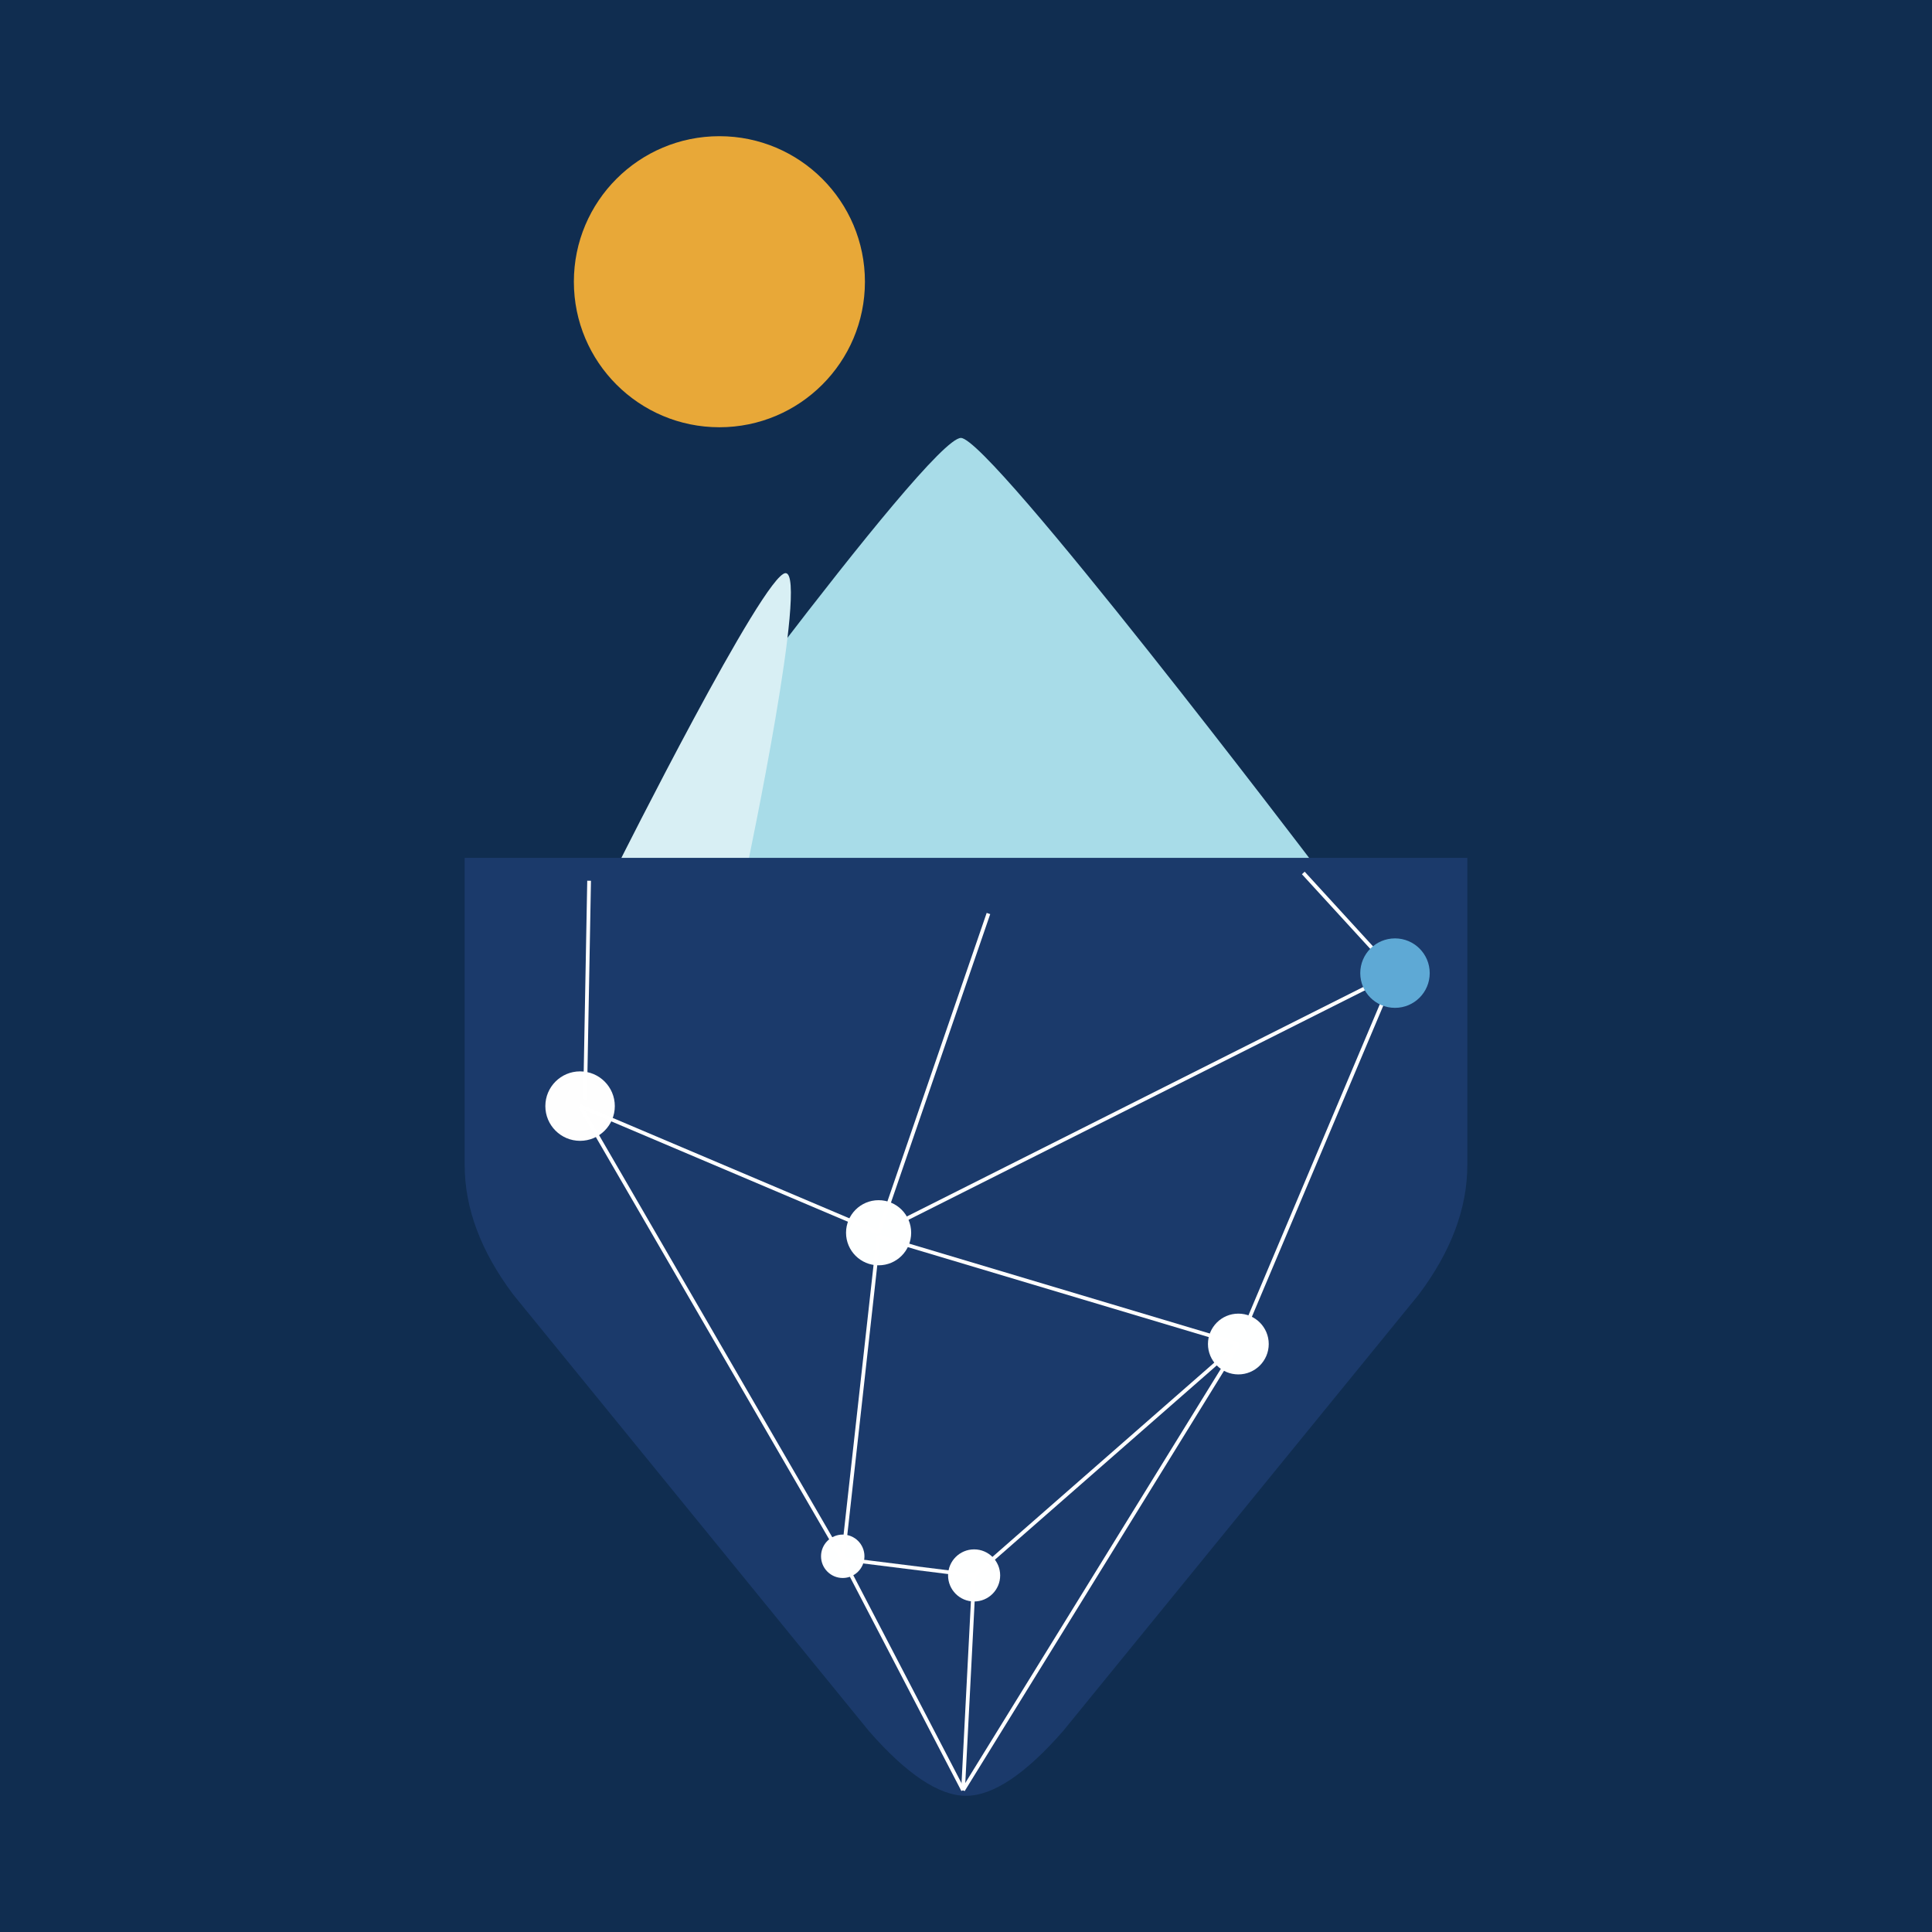
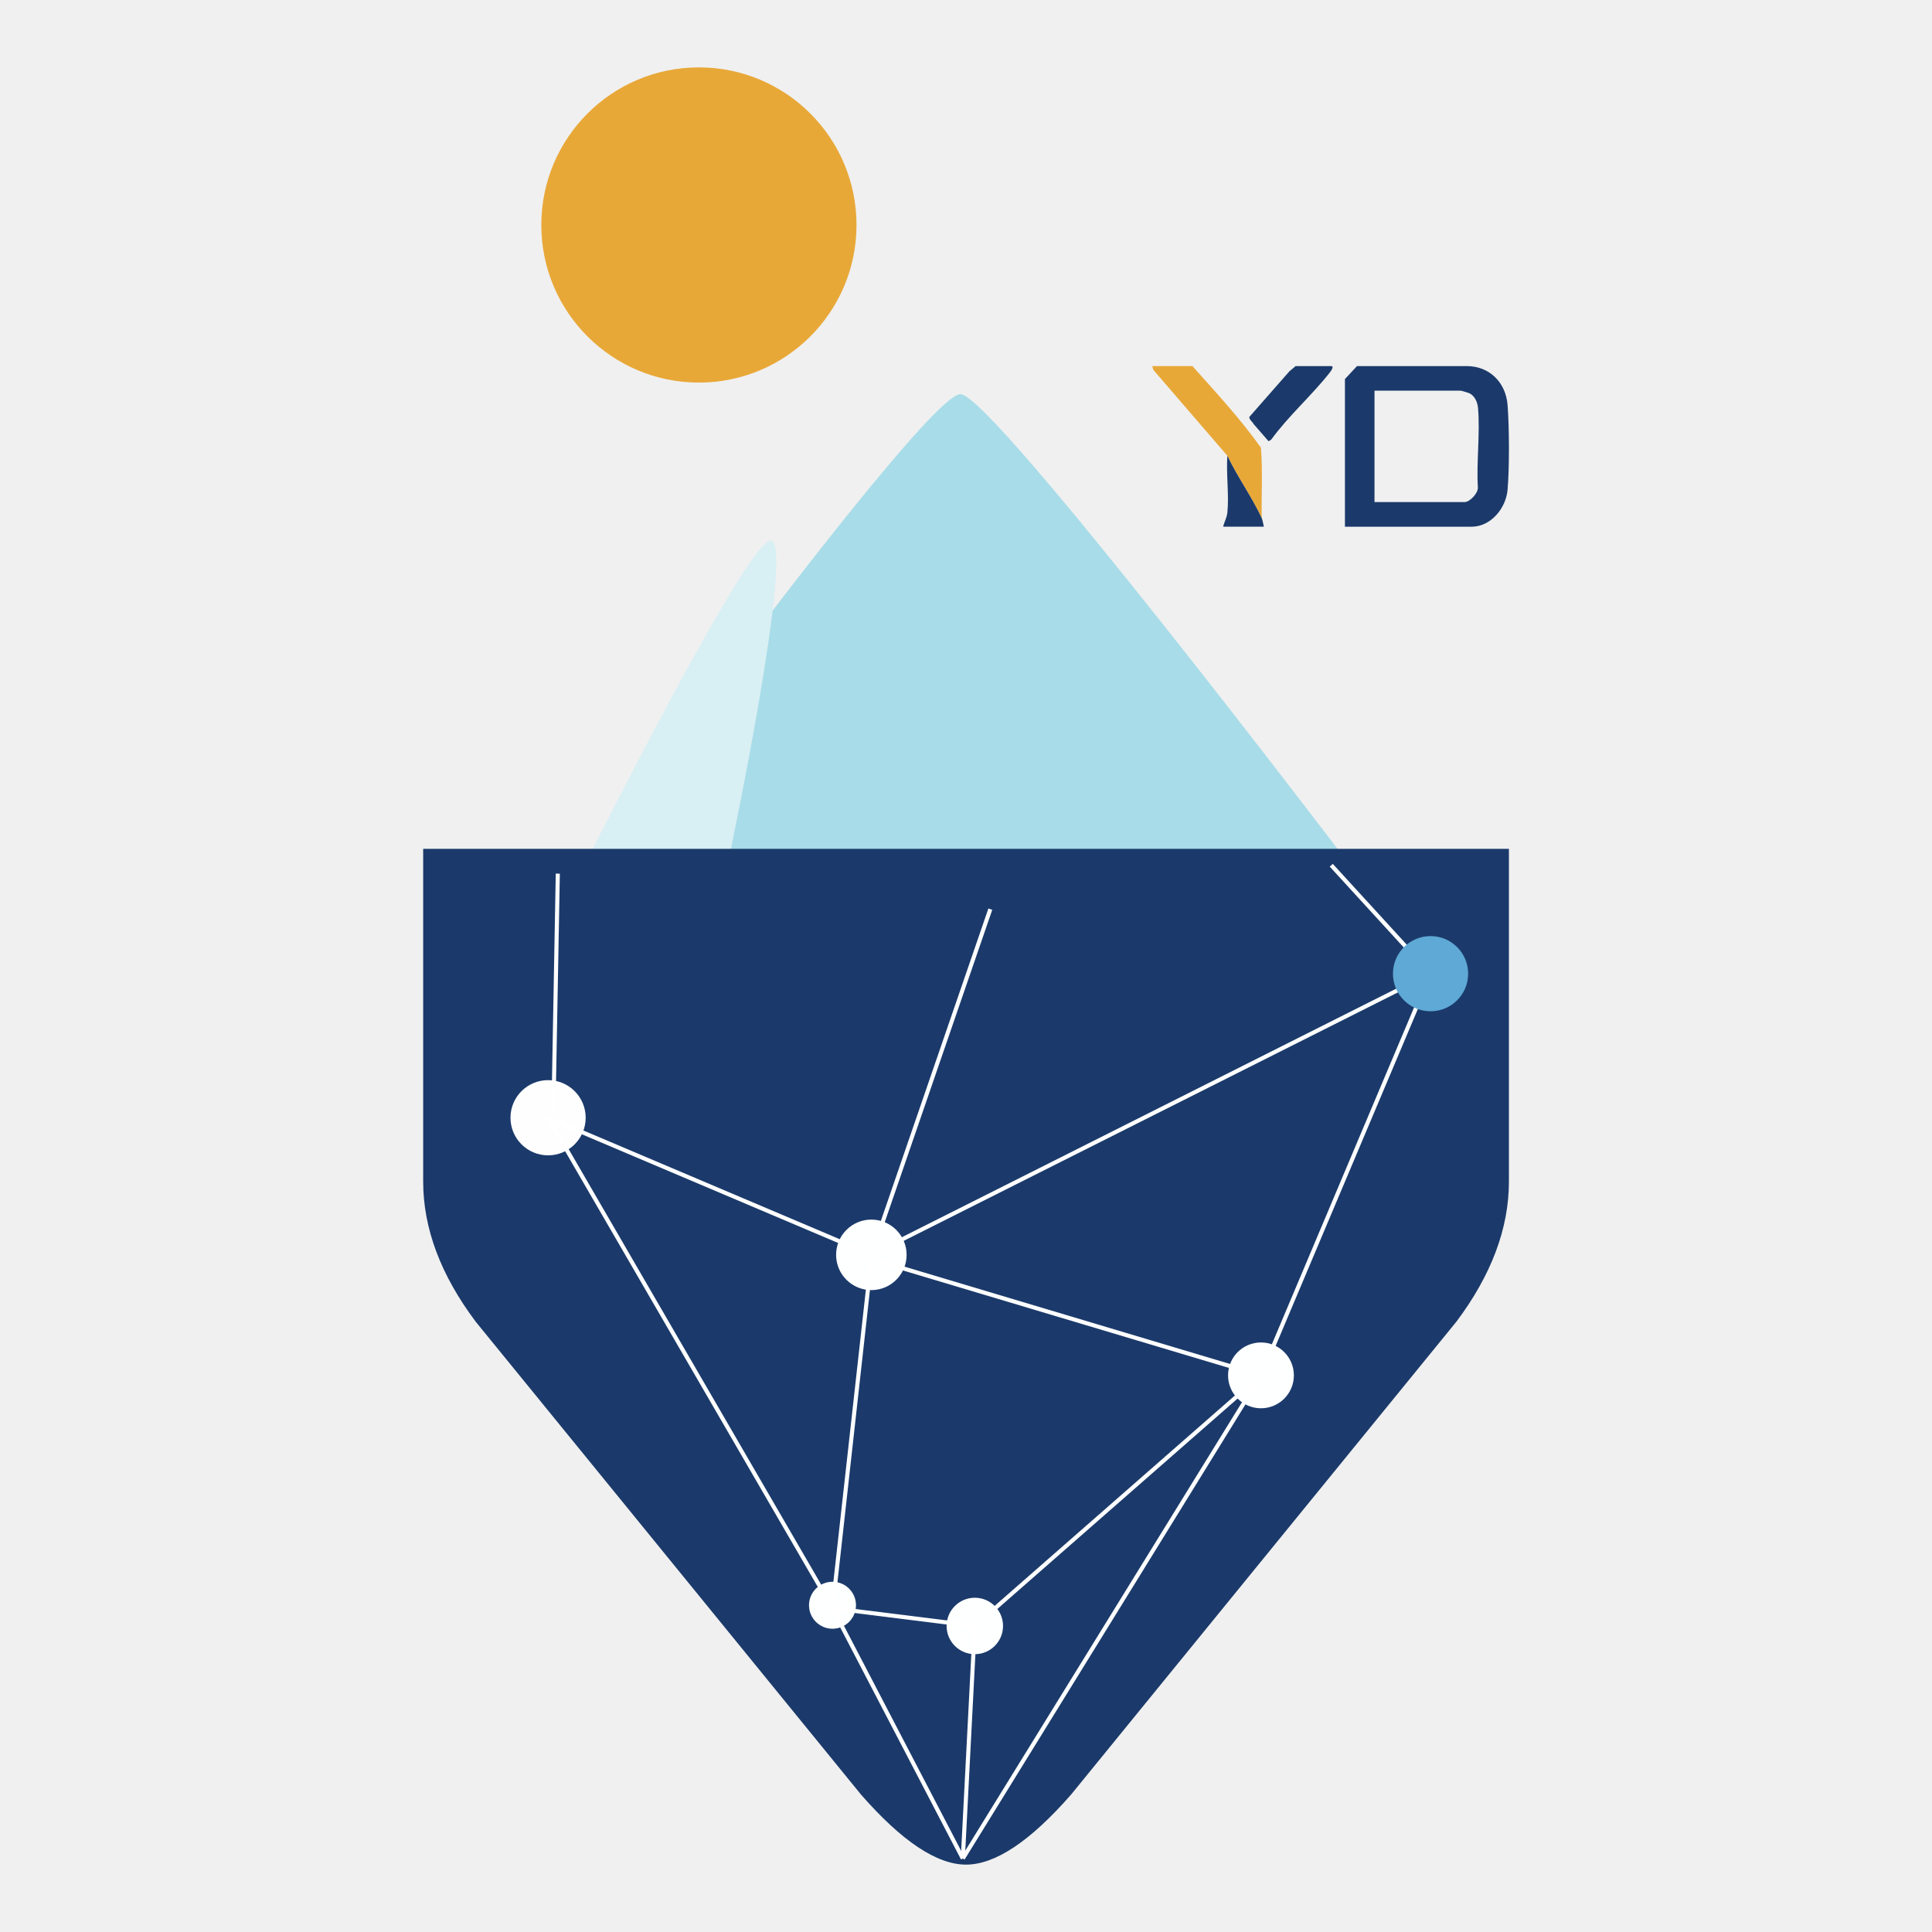
<svg xmlns="http://www.w3.org/2000/svg" id="Capa_1" version="1.1" viewBox="0 0 445 445">
  <defs>
    <style>
      .st0 {
        fill: #e8a838;
      }

      .st1 {
        fill: #d8eff4;
      }

      .st2 {
+         fill: none;
+         stroke: #fff;
+         stroke-miterlimit: 10;
+         stroke-width: .94px;
+       }
+ 
+       .st3 {
        fill: #5ea9d5;
      }

-       .st3 {
+       .st4 {
        fill: #1b3a6b;
      }

-       .st4 {
+       .st5 {
        fill: #a8dce8;
-       }
- 
-       .st5 {
-         fill: none;
-         stroke: #fff;
-         stroke-miterlimit: 10;
-         stroke-width: .86px;
      }

      .st6 {
        fill: #fefefe;
      }

      .st7 {
        fill: #feffff;
      }
- 
-       .st8 {
-         fill: #102d50;
-       }
    </style>
  </defs>
-   <rect class="st8" width="446.29" height="446.16" />
  <g>
    <g>
-       <circle class="st0" cx="165.7" cy="64.89" r="33.52" />
+       <circle class="st0" cx="160.98" cy="51.82" r="36.3" />
      <g>
-         <path class="st4" d="M142.42,198.99s71.36-98.12,78.91-98.12c6.74,0,81.26,98.12,81.26,98.12h-160.17Z" />
-         <path class="st1" d="M142.42,198.99s33.57-66.98,38.52-66.98c5.39,0-8.72,66.98-8.72,66.98h-29.8Z" />
+         <path class="st5" d="M135.77,197.04s77.28-106.26,85.46-106.26c7.3,0,88,106.26,88,106.26h-173.46Z" />
+         <path class="st1" d="M135.77,197.04s36.36-72.54,41.71-72.54c5.84,0-9.44,72.54-9.44,72.54h-32.27Z" />
      </g>
-       <path class="st3" d="M107.03,197.59h230.94v70.77c0,9.93-3.72,19.87-11.17,29.8l-81.95,100.57c-8.69,9.93-16.14,14.9-22.35,14.9s-13.66-4.97-22.35-14.9l-81.95-100.57c-7.45-9.93-11.17-19.87-11.17-29.8v-70.77Z" />
+       <path class="st4" d="M97.45,195.52h250.1v76.64c0,10.76-4.03,21.51-12.1,32.27l-88.74,108.91c-9.41,10.76-17.48,16.14-24.2,16.14s-14.79-5.38-24.2-16.14l-88.74-108.91c-8.07-10.76-12.1-21.51-12.1-32.27v-76.64Z" />
    </g>
    <g>
-       <line class="st5" x1="300.19" y1="201.07" x2="321.31" y2="224.14" />
-       <line class="st5" x1="321.31" y1="224.14" x2="202.37" y2="283.94" />
-       <line class="st5" x1="321.31" y1="224.14" x2="285.23" y2="309.57" />
-       <circle class="st2" cx="321.31" cy="224.14" r="8" />
-       <circle class="st7" cx="202.37" cy="283.94" r="7.5" />
-       <circle class="st7" cx="285.23" cy="309.57" r="7" />
-       <circle class="st7" cx="224.37" cy="362.87" r="6" />
-       <circle class="st7" cx="194.11" cy="358.46" r="5" />
-       <circle class="st6" cx="133.61" cy="254.77" r="8" />
-       <line class="st5" x1="135.69" y1="202.86" x2="134.76" y2="253.21" />
-       <line class="st5" x1="227.67" y1="210.41" x2="202.37" y2="283.94" />
-       <line class="st5" x1="133.61" y1="254.77" x2="202.37" y2="283.94" />
-       <line class="st5" x1="202.37" y1="284.79" x2="194.11" y2="359.09" />
-       <line class="st5" x1="133.61" y1="254.77" x2="194.11" y2="359.09" />
-       <line class="st5" x1="285.23" y1="309.57" x2="224.37" y2="362.87" />
-       <line class="st5" x1="202.37" y1="284.79" x2="285.23" y2="309.57" />
-       <line class="st5" x1="224.37" y1="362.87" x2="221.82" y2="412.33" />
-       <line class="st5" x1="285.23" y1="309.57" x2="221.82" y2="412.33" />
-       <line class="st5" x1="221.82" y1="412.33" x2="194.11" y2="359.09" />
-       <line class="st5" x1="194.11" y1="359.09" x2="224.37" y2="362.87" />
+       <line class="st2" x1="306.63" y1="199.29" x2="329.5" y2="224.27" />
+       <line class="st2" x1="329.5" y1="224.27" x2="200.7" y2="289.03" />
+       <line class="st2" x1="329.5" y1="224.27" x2="290.44" y2="316.79" />
+       <circle class="st3" cx="329.5" cy="224.27" r="8.66" />
+       <circle class="st7" cx="200.7" cy="289.03" r="8.12" />
+       <circle class="st7" cx="290.44" cy="316.79" r="7.58" />
+       <circle class="st7" cx="224.53" cy="374.51" r="6.5" />
+       <circle class="st7" cx="191.75" cy="369.74" r="5.41" />
+       <circle class="st6" cx="126.24" cy="257.45" r="8.66" />
+       <line class="st2" x1="128.48" y1="201.23" x2="127.48" y2="255.76" />
+       <line class="st2" x1="228.1" y1="209.41" x2="200.7" y2="289.03" />
+       <line class="st2" x1="126.24" y1="257.45" x2="200.7" y2="289.03" />
+       <line class="st2" x1="200.7" y1="289.96" x2="191.75" y2="370.42" />
+       <line class="st2" x1="126.24" y1="257.45" x2="191.75" y2="370.42" />
+       <line class="st2" x1="290.44" y1="316.79" x2="224.53" y2="374.51" />
+       <line class="st2" x1="200.7" y1="289.96" x2="290.44" y2="316.79" />
+       <line class="st2" x1="224.53" y1="374.51" x2="221.77" y2="428.07" />
+       <line class="st2" x1="290.44" y1="316.79" x2="221.77" y2="428.07" />
+       <line class="st2" x1="221.77" y1="428.07" x2="191.75" y2="370.42" />
+       <line class="st2" x1="191.75" y1="370.42" x2="224.53" y2="374.51" />
+     </g>
+   </g>
+   <g>
+     <path class="st4" d="M337.81,84.32h-25.25c-.93,1-1.85,1.99-2.78,2.99v34.01h29.17c4.46,0,7.93-4.29,8.29-8.5.44-5.11.4-14.41,0-19.54-.4-5.14-4.12-8.96-9.43-8.96ZM340.4,112.33c.04,1.29-1.87,3.31-3.04,3.31h-20.77v-25.65h19.86c.17,0,1.67.45,1.93.56,1.28.57,1.93,2.06,2.05,3.4.52,5.84-.39,12.46-.03,18.37Z" />
+     <g>
+       <path class="st0" d="M290.63,119.39c-2.2-4.82-5.64-9.55-7.93-14.41l-17.07-19.81-.23-.85h9.25c5.45,6.1,11.05,12.14,15.79,18.8.42,5.38.07,10.86.18,16.27Z" />
+       <path class="st4" d="M298.44,84.32h8.17c.84,0-.19,1.32-.37,1.55-4.13,5.24-9.48,9.94-13.44,15.39l-.61.37-3.47-3.99c-.23-.52-1.1-1.05-.94-1.63l9.22-10.5,1.44-1.2Z" />
+       <path class="st4" d="M290.63,119.39c.18.39.37,1.44.48,1.92h-9.37c.25-1.13.84-2.05.96-3.25.42-4.13-.3-8.89,0-13.09,2.29,4.87,5.73,9.6,7.93,14.41Z" />
    </g>
  </g>
</svg>
